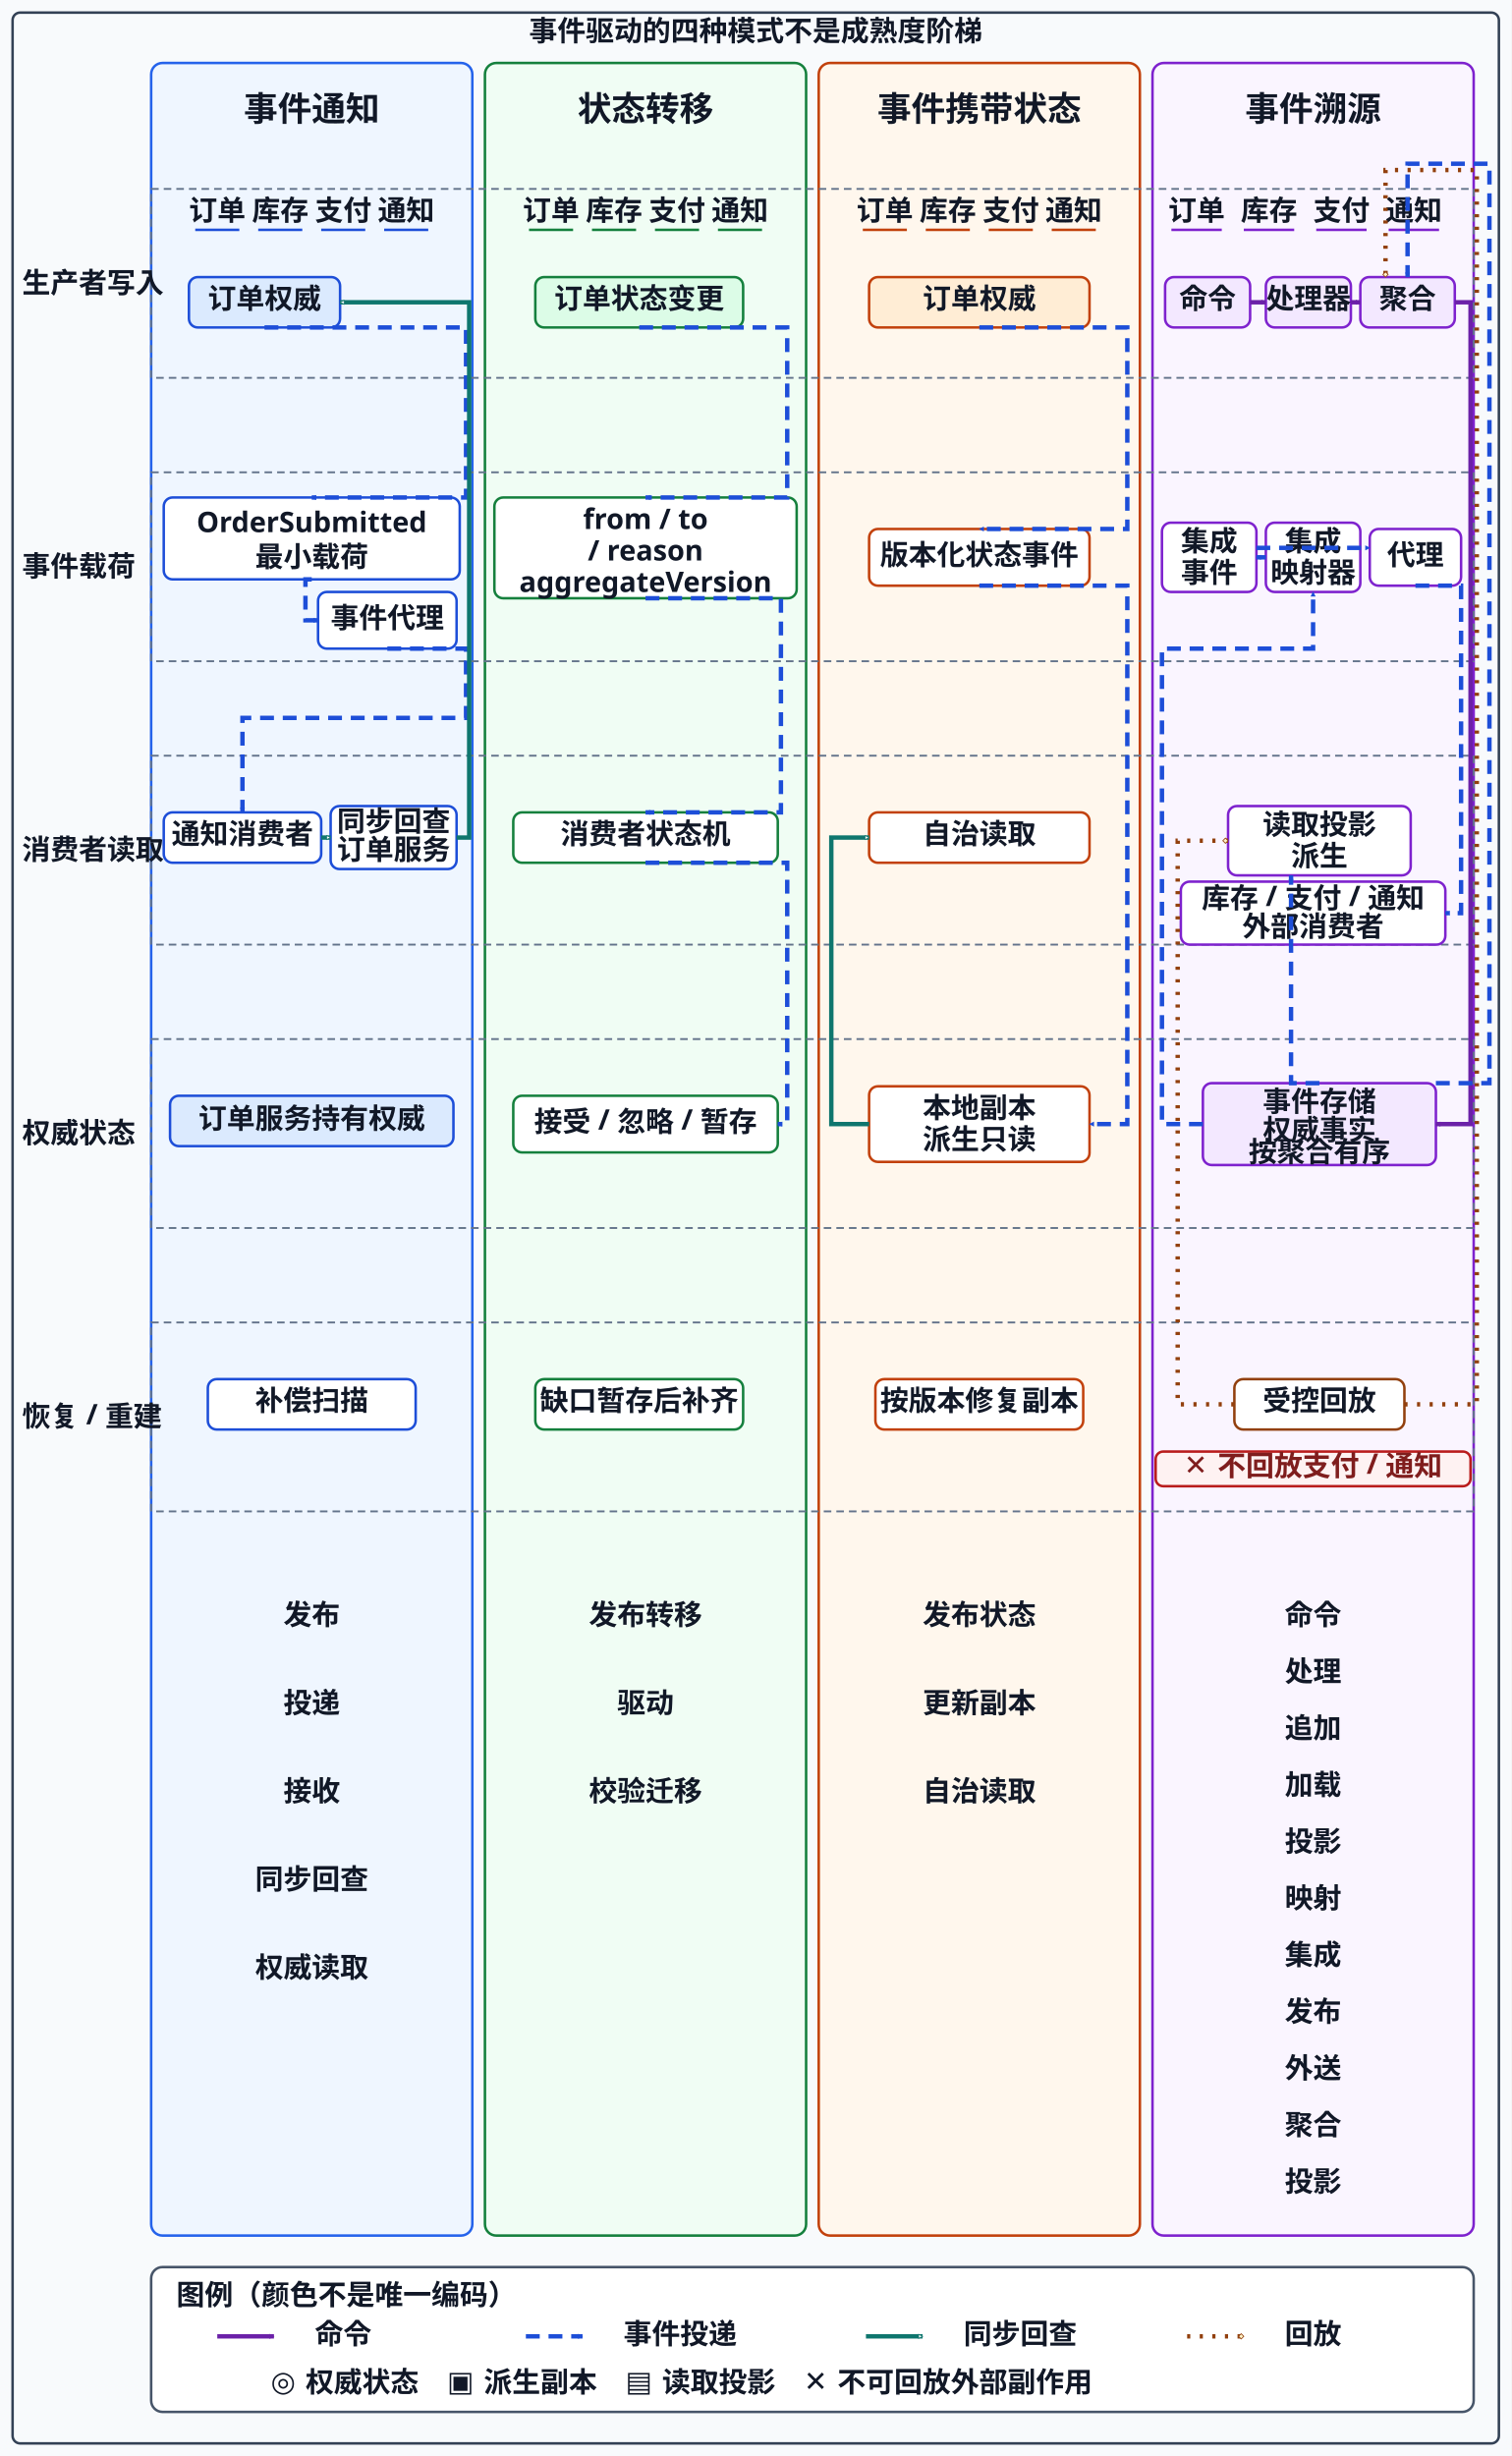
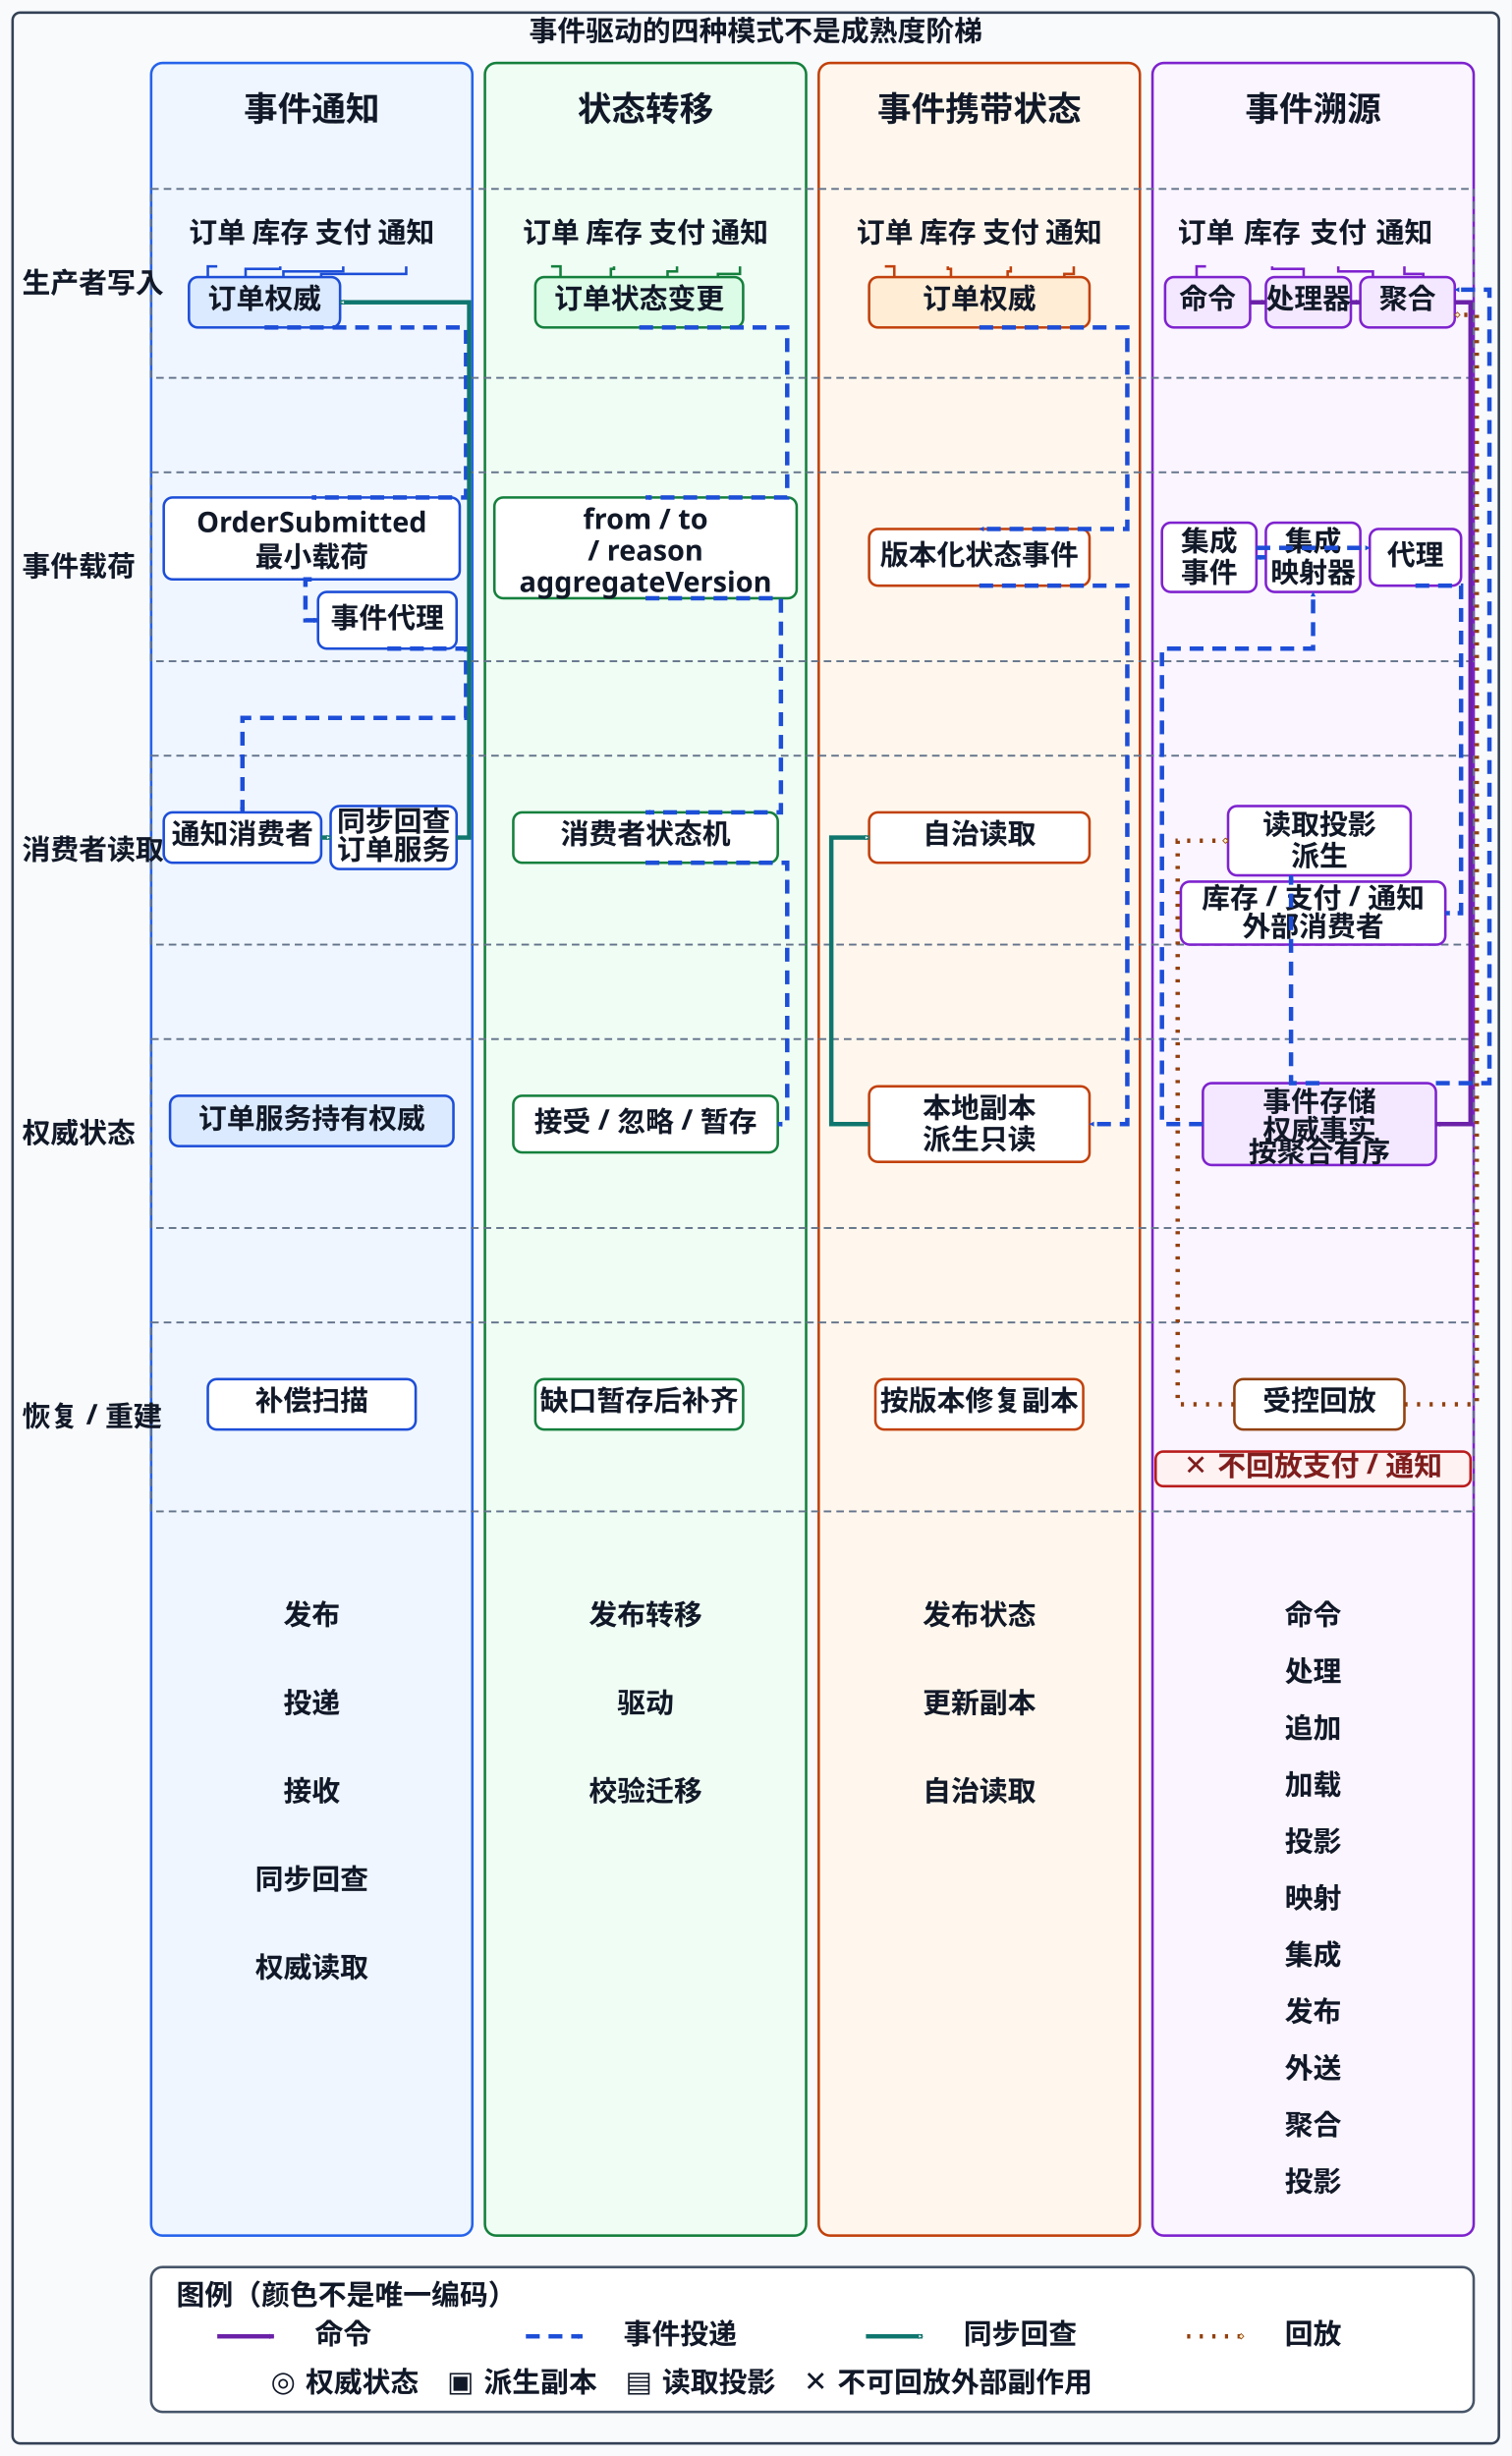
<svg xmlns="http://www.w3.org/2000/svg" viewBox="0 0 2400 3900" role="img" aria-labelledby="sty06-title sty06-desc">
  <defs>
    <marker id="arrow-command" viewBox="0 0 10 10" refX="9" refY="5" markerWidth="8" markerHeight="8" orient="auto-start-reverse" markerUnits="userSpaceOnUse">
      <path d="M 0 0 L 10 5 L 0 10 Z" fill="#6B21A8" />
    </marker>
    <marker id="arrow-event" viewBox="0 0 10 10" refX="9" refY="5" markerWidth="8" markerHeight="8" orient="auto-start-reverse" markerUnits="userSpaceOnUse">
      <path d="M 0 0 L 10 5 L 0 10 Z" fill="#1D4ED8" />
    </marker>
    <marker id="arrow-lookup" viewBox="0 0 10 10" refX="9" refY="5" markerWidth="8" markerHeight="8" orient="auto-start-reverse" markerUnits="userSpaceOnUse">
      <path d="M 1 1 L 9 5 L 1 9 Z" fill="#FFFFFF" stroke="#0F766E" stroke-width="1.5" />
    </marker>
    <marker id="arrow-replay" viewBox="0 0 12 12" refX="11" refY="6" markerWidth="10" markerHeight="10" orient="auto-start-reverse" markerUnits="userSpaceOnUse">
      <path d="M 1 6 L 6 1 L 11 6 L 6 11 Z" fill="#FEF3C7" stroke="#92400E" stroke-width="1.5" />
    </marker>
  </defs>
  <style>
    .boundary { fill: none; stroke: #64748B; stroke-width: 3; stroke-dasharray: 12 8; }
    .column { stroke-width: 4; }
    .node-shape { fill: #FFFFFF; stroke-width: 4; }
    .authority-shape { fill: #EDE9FE; stroke: #6B21A8; }
    .node-label { fill: #111827; font-family: system-ui, sans-serif; font-size: 45px; font-weight: 700; text-anchor: middle; }
    .small-label { fill: #111827; font-family: system-ui, sans-serif; font-size: 45px; font-weight: 700; text-anchor: middle; }
    .column-label { fill: #111827; font-family: system-ui, sans-serif; font-size: 54px; font-weight: 700; text-anchor: middle; }
    .row-label { fill: #111827; font-family: system-ui, sans-serif; font-size: 45px; font-weight: 700; }
    .command-edge { fill: none; stroke: #6B21A8; stroke-width: 7; marker-end: url(#arrow-command); }
    .event-delivery-edge { fill: none; stroke: #1D4ED8; stroke-width: 7; stroke-dasharray: 22 14; marker-end: url(#arrow-event); }
    .sync-lookup-edge { fill: none; stroke: #0F766E; stroke-width: 7; marker-end: url(#arrow-lookup); }
    .replay-edge { fill: none; stroke: #92400E; stroke-width: 7; stroke-dasharray: 5 15; marker-end: url(#arrow-replay); }
    .edge-label { fill: #111827; font-family: system-ui, sans-serif; font-size: 45px; font-weight: 700; text-anchor: middle; }
    .legend-label { fill: #111827; font-family: system-ui, sans-serif; font-size: 45px; font-weight: 700; }
    .note { fill: #7F1D1D; font-family: system-ui, sans-serif; font-size: 45px; font-weight: 700; text-anchor: middle; }
  </style>
  <rect x="0" y="0" width="2400" height="3900" fill="#F8FAFC" />
-   <g data-node-id="canvas" data-node-bounds="20 20 2360 3860">
+   <g data-node-id="canvas" data-role="boundary" data-node-bounds="20 20 2360 3860">
    <rect x="20" y="20" width="2360" height="3860" rx="12" fill="#F8FAFC" stroke="#334155" stroke-width="4" />
    <text class="node-label" x="1200" y="65">事件驱动的四种模式不是成熟度阶梯</text>
  </g>
-   <g data-node-id="notification-column" data-node-bounds="240 100 510 3450">
+   <g data-node-id="notification-column" data-role="boundary" data-node-bounds="240 100 510 3450">
    <rect class="column" data-edge-label-background="notification-column" x="240" y="100" width="510" height="3450" rx="18" fill="#EFF6FF" stroke="#2563EB" />
    <text class="column-label" x="495" y="192">事件通知</text>
  </g>
-   <g data-node-id="transition-column" data-node-bounds="770 100 510 3450">
+   <g data-node-id="transition-column" data-role="boundary" data-node-bounds="770 100 510 3450">
    <rect class="column" x="770" y="100" width="510" height="3450" rx="18" fill="#F0FDF4" stroke="#15803D" />
    <text class="column-label" x="1025" y="192">状态转移</text>
  </g>
-   <g data-node-id="carried-state-column" data-node-bounds="1300 100 510 3450">
+   <g data-node-id="carried-state-column" data-role="boundary" data-node-bounds="1300 100 510 3450">
    <rect class="column" x="1300" y="100" width="510" height="3450" rx="18" fill="#FFF7ED" stroke="#C2410C" />
    <text class="column-label" x="1555" y="192">事件携带状态</text>
  </g>
-   <g data-node-id="event-sourcing-column" data-node-bounds="1830 100 510 3450">
+   <g data-node-id="event-sourcing-column" data-role="boundary" data-node-bounds="1830 100 510 3450">
    <rect class="column" x="1830" y="100" width="510" height="3450" rx="18" fill="#FAF5FF" stroke="#7E22CE" />
    <text class="column-label" x="2085" y="192">事件溯源</text>
  </g>
-   <g data-node-id="producer-write-row" data-node-bounds="240 300 2100 300">
+   <g data-node-id="producer-write-row" data-role="boundary" data-node-bounds="240 300 2100 300">
    <rect class="boundary" x="240" y="300" width="2100" height="300" />
    <text class="row-label" x="35" y="465">生产者写入</text>
  </g>
-   <g data-node-id="event-payload-row" data-node-bounds="240 750 2100 300">
+   <g data-node-id="event-payload-row" data-role="boundary" data-node-bounds="240 750 2100 300">
    <rect class="boundary" x="240" y="750" width="2100" height="300" />
    <text class="row-label" x="35" y="915">事件载荷</text>
  </g>
-   <g data-node-id="consumer-read-row" data-node-bounds="240 1200 2100 300">
+   <g data-node-id="consumer-read-row" data-role="boundary" data-node-bounds="240 1200 2100 300">
    <rect class="boundary" x="240" y="1200" width="2100" height="300" />
    <text class="row-label" x="35" y="1365">消费者读取</text>
  </g>
-   <g data-node-id="authority-row" data-node-bounds="240 1650 2100 300">
+   <g data-node-id="authority-row" data-role="boundary" data-node-bounds="240 1650 2100 300">
    <rect class="boundary" x="240" y="1650" width="2100" height="300" />
    <text class="row-label" x="35" y="1815">权威状态</text>
  </g>
-   <g data-node-id="recovery-row" data-node-bounds="240 2100 2100 300">
+   <g data-node-id="recovery-row" data-role="boundary" data-node-bounds="240 2100 2100 300">
    <rect class="boundary" x="240" y="2100" width="2100" height="300" />
    <text class="row-label" x="35" y="2265">恢复 / 重建</text>
  </g>
-   <g data-node-id="notification-participants" data-mode="notification" data-node-bounds="300 315 390 55">
-     <path data-participant="order" d="M 310 365 H 380" stroke="#1D4ED8" stroke-width="4" />
-     <text class="small-label" x="345" y="350">订单</text>
-     <path data-participant="inventory" d="M 410 365 H 480" stroke="#1D4ED8" stroke-width="4" />
-     <text class="small-label" x="445" y="350">库存</text>
-     <path data-participant="payment" d="M 510 365 H 580" stroke="#1D4ED8" stroke-width="4" />
-     <text class="small-label" x="545" y="350">支付</text>
-     <path data-participant="notification" d="M 610 365 H 680" stroke="#1D4ED8" stroke-width="4" />
-     <text class="small-label" x="645" y="350">通知</text>
-   </g>
-   <g data-node-id="notification-authority" data-node-bounds="300 440 240 80">
+   <g data-node-id="notification-authority" data-role="authority" data-node-bounds="300 440 240 80">
    <rect class="node-shape" style="fill:#DBEAFE;stroke:#1D4ED8" x="300" y="440" width="240" height="80" rx="14" />
    <text class="small-label" x="420" y="490">订单权威</text>
  </g>
-   <g data-node-id="notification-event" data-node-bounds="260 790 470 130">
+   <g data-node-id="notification-participants" data-role="participants" data-mode="notification" data-node-bounds="300 315 390 125" />
+   <g data-node-id="notification-order-participant" data-role="participant" data-mode="notification" data-node-bounds="300 340 90 55">
+     <text class="small-label" data-participant-label="order" x="345" y="385">订单</text>
+     <path data-structural-edge-id="notification-order-participant-link" data-participant="order" data-target="notification-authority" d="M 345 423 H 330 V 440" fill="none" stroke="#1D4ED8" stroke-width="4" />
+   </g>
+   <g data-node-id="notification-inventory-participant" data-role="participant" data-mode="notification" data-node-bounds="400 340 90 55">
+     <text class="small-label" data-participant-label="inventory" x="445" y="385">库存</text>
+     <path data-structural-edge-id="notification-inventory-participant-link" data-participant="inventory" data-target="notification-authority" d="M 445 423 V 427 H 390 V 440" fill="none" stroke="#1D4ED8" stroke-width="4" />
+   </g>
+   <g data-node-id="notification-payment-participant" data-role="participant" data-mode="notification" data-node-bounds="500 340 90 55">
+     <text class="small-label" data-participant-label="payment" x="545" y="385">支付</text>
+     <path data-structural-edge-id="notification-payment-participant-link" data-participant="payment" data-target="notification-authority" d="M 545 423 V 431 H 450 V 440" fill="none" stroke="#1D4ED8" stroke-width="4" />
+   </g>
+   <g data-node-id="notification-notification-participant" data-role="participant" data-mode="notification" data-node-bounds="600 340 90 55">
+     <text class="small-label" data-participant-label="notification" x="645" y="385">通知</text>
+     <path data-structural-edge-id="notification-notification-participant-link" data-participant="notification" data-target="notification-authority" d="M 645 423 V 435 H 510 V 440" fill="none" stroke="#1D4ED8" stroke-width="4" />
+   </g>
+   <g data-node-id="notification-event" data-role="event" data-node-bounds="260 790 470 130">
    <rect class="node-shape" x="260" y="790" width="470" height="130" rx="14" stroke="#1D4ED8" />
    <text class="small-label" x="495" y="845">OrderSubmitted</text>
    <text class="small-label" x="495" y="900">最小载荷</text>
  </g>
-   <g data-node-id="notification-broker" data-node-bounds="505 940 220 90">
+   <g data-node-id="notification-broker" data-role="broker" data-node-bounds="505 940 220 90">
    <rect class="node-shape" x="505" y="940" width="220" height="90" rx="14" stroke="#1D4ED8" />
    <text class="small-label" x="615" y="997">事件代理</text>
  </g>
-   <g data-node-id="notification-consumer" data-node-bounds="260 1290 250 80">
+   <g data-node-id="notification-consumer" data-role="consumer" data-node-bounds="260 1290 250 80">
    <rect class="node-shape" x="260" y="1290" width="250" height="80" rx="14" stroke="#1D4ED8" />
    <text class="small-label" x="385" y="1340">通知消费者</text>
  </g>
-   <g data-node-id="notification-lookup" data-node-bounds="525 1280 200 100">
+   <g data-node-id="notification-lookup" data-role="lookup" data-node-bounds="525 1280 200 100">
    <rect class="node-shape" x="525" y="1280" width="200" height="100" rx="14" stroke="#1D4ED8" />
    <text class="small-label" x="625" y="1320">同步回查</text>
    <text class="small-label" x="625" y="1365">订单服务</text>
  </g>
-   <g data-node-id="notification-authority-row" data-node-bounds="270 1740 450 80">
+   <g data-node-id="notification-authority-row" data-role="authority" data-node-bounds="270 1740 450 80">
    <rect class="node-shape" style="fill:#DBEAFE;stroke:#1D4ED8" x="270" y="1740" width="450" height="80" rx="14" />
    <text class="small-label" x="495" y="1792">订单服务持有权威</text>
  </g>
-   <g data-node-id="notification-recovery" data-node-bounds="330 2190 330 80">
+   <g data-node-id="notification-recovery" data-role="recovery" data-node-bounds="330 2190 330 80">
    <rect class="node-shape" x="330" y="2190" width="330" height="80" rx="14" stroke="#1D4ED8" />
    <text class="small-label" x="495" y="2240">补偿扫描</text>
  </g>
-   <g data-node-id="transition-participants" data-mode="transition" data-node-bounds="830 315 390 55">
-     <path data-participant="order" d="M 840 365 H 910" stroke="#15803D" stroke-width="4" />
-     <text class="small-label" x="875" y="350">订单</text>
-     <path data-participant="inventory" d="M 940 365 H 1010" stroke="#15803D" stroke-width="4" />
-     <text class="small-label" x="975" y="350">库存</text>
-     <path data-participant="payment" d="M 1040 365 H 1110" stroke="#15803D" stroke-width="4" />
-     <text class="small-label" x="1075" y="350">支付</text>
-     <path data-participant="notification" d="M 1140 365 H 1210" stroke="#15803D" stroke-width="4" />
-     <text class="small-label" x="1175" y="350">通知</text>
-   </g>
-   <g data-node-id="order-transition" data-node-bounds="850 440 330 80">
+   <g data-node-id="order-transition" data-role="authority" data-node-bounds="850 440 330 80">
    <rect class="node-shape" style="fill:#DCFCE7;stroke:#15803D" x="850" y="440" width="330" height="80" rx="14" />
    <text class="node-label" x="1015" y="490">订单状态变更</text>
  </g>
-   <g data-node-id="transition-event" data-node-bounds="785 790 480 160">
+   <g data-node-id="transition-participants" data-role="participants" data-mode="transition" data-node-bounds="830 315 390 125" />
+   <g data-node-id="transition-order-participant" data-role="participant" data-mode="transition" data-node-bounds="830 340 90 55">
+     <text class="small-label" data-participant-label="order" x="875" y="385">订单</text>
+     <path data-structural-edge-id="transition-order-participant-link" data-participant="order" data-target="order-transition" d="M 875 423 H 890 V 440" fill="none" stroke="#15803D" stroke-width="4" />
+   </g>
+   <g data-node-id="transition-inventory-participant" data-role="participant" data-mode="transition" data-node-bounds="930 340 90 55">
+     <text class="small-label" data-participant-label="inventory" x="975" y="385">库存</text>
+     <path data-structural-edge-id="transition-inventory-participant-link" data-participant="inventory" data-target="order-transition" d="M 975 423 V 427 H 970 V 440" fill="none" stroke="#15803D" stroke-width="4" />
+   </g>
+   <g data-node-id="transition-payment-participant" data-role="participant" data-mode="transition" data-node-bounds="1030 340 90 55">
+     <text class="small-label" data-participant-label="payment" x="1075" y="385">支付</text>
+     <path data-structural-edge-id="transition-payment-participant-link" data-participant="payment" data-target="order-transition" d="M 1075 423 V 431 H 1060 V 440" fill="none" stroke="#15803D" stroke-width="4" />
+   </g>
+   <g data-node-id="transition-notification-participant" data-role="participant" data-mode="transition" data-node-bounds="1130 340 90 55">
+     <text class="small-label" data-participant-label="notification" x="1175" y="385">通知</text>
+     <path data-structural-edge-id="transition-notification-participant-link" data-participant="notification" data-target="order-transition" d="M 1175 423 V 435 H 1140 V 440" fill="none" stroke="#15803D" stroke-width="4" />
+   </g>
+   <g data-node-id="transition-event" data-role="event" data-node-bounds="785 790 480 160">
    <rect class="node-shape" x="785" y="790" width="480" height="160" rx="14" stroke="#15803D" />
    <text class="small-label" x="1025" y="840">from / to</text>
    <text class="small-label" x="1025" y="890">/ reason</text>
    <text class="small-label" x="1025" y="940">aggregateVersion</text>
  </g>
-   <g data-node-id="consumer-state-machine" data-node-bounds="815 1290 420 80">
+   <g data-node-id="consumer-state-machine" data-role="consumer" data-node-bounds="815 1290 420 80">
    <rect class="node-shape" x="815" y="1290" width="420" height="80" rx="14" stroke="#15803D" />
    <text class="node-label" x="1025" y="1340">消费者状态机</text>
  </g>
-   <g data-node-id="transition-decision" data-node-bounds="815 1740 420 90">
+   <g data-node-id="transition-decision" data-role="derived" data-node-bounds="815 1740 420 90">
    <rect class="node-shape" x="815" y="1740" width="420" height="90" rx="14" stroke="#15803D" />
    <text class="small-label" x="1025" y="1797">接受 / 忽略 / 暂存</text>
  </g>
-   <g data-node-id="transition-recovery" data-node-bounds="850 2190 330 80">
+   <g data-node-id="transition-recovery" data-role="recovery" data-node-bounds="850 2190 330 80">
    <rect class="node-shape" x="850" y="2190" width="330" height="80" rx="14" stroke="#15803D" />
    <text class="small-label" x="1015" y="2240">缺口暂存后补齐</text>
  </g>
-   <g data-node-id="carried-participants" data-mode="carried" data-node-bounds="1360 315 390 55">
-     <path data-participant="order" d="M 1370 365 H 1440" stroke="#C2410C" stroke-width="4" />
-     <text class="small-label" x="1405" y="350">订单</text>
-     <path data-participant="inventory" d="M 1470 365 H 1540" stroke="#C2410C" stroke-width="4" />
-     <text class="small-label" x="1505" y="350">库存</text>
-     <path data-participant="payment" d="M 1570 365 H 1640" stroke="#C2410C" stroke-width="4" />
-     <text class="small-label" x="1605" y="350">支付</text>
-     <path data-participant="notification" d="M 1670 365 H 1740" stroke="#C2410C" stroke-width="4" />
-     <text class="small-label" x="1705" y="350">通知</text>
-   </g>
-   <g data-node-id="carried-authority" data-node-bounds="1380 440 350 80">
+   <g data-node-id="carried-authority" data-role="authority" data-node-bounds="1380 440 350 80">
    <rect class="node-shape" style="fill:#FFEDD5;stroke:#C2410C" x="1380" y="440" width="350" height="80" rx="14" />
    <text class="small-label" x="1555" y="490">订单权威</text>
  </g>
-   <g data-node-id="state-snapshot-event" data-node-bounds="1380 840 350 90">
+   <g data-node-id="carried-participants" data-role="participants" data-mode="carried" data-node-bounds="1360 315 390 125" />
+   <g data-node-id="carried-order-participant" data-role="participant" data-mode="carried" data-node-bounds="1360 340 90 55">
+     <text class="small-label" data-participant-label="order" x="1405" y="385">订单</text>
+     <path data-structural-edge-id="carried-order-participant-link" data-participant="order" data-target="carried-authority" d="M 1405 423 H 1420 V 440" fill="none" stroke="#C2410C" stroke-width="4" />
+   </g>
+   <g data-node-id="carried-inventory-participant" data-role="participant" data-mode="carried" data-node-bounds="1460 340 90 55">
+     <text class="small-label" data-participant-label="inventory" x="1505" y="385">库存</text>
+     <path data-structural-edge-id="carried-inventory-participant-link" data-participant="inventory" data-target="carried-authority" d="M 1505 423 V 427 H 1510 V 440" fill="none" stroke="#C2410C" stroke-width="4" />
+   </g>
+   <g data-node-id="carried-payment-participant" data-role="participant" data-mode="carried" data-node-bounds="1560 340 90 55">
+     <text class="small-label" data-participant-label="payment" x="1605" y="385">支付</text>
+     <path data-structural-edge-id="carried-payment-participant-link" data-participant="payment" data-target="carried-authority" d="M 1605 423 V 431 H 1600 V 440" fill="none" stroke="#C2410C" stroke-width="4" />
+   </g>
+   <g data-node-id="carried-notification-participant" data-role="participant" data-mode="carried" data-node-bounds="1660 340 90 55">
+     <text class="small-label" data-participant-label="notification" x="1705" y="385">通知</text>
+     <path data-structural-edge-id="carried-notification-participant-link" data-participant="notification" data-target="carried-authority" d="M 1705 423 V 435 H 1690 V 440" fill="none" stroke="#C2410C" stroke-width="4" />
+   </g>
+   <g data-node-id="state-snapshot-event" data-role="event" data-node-bounds="1380 840 350 90">
    <rect class="node-shape" x="1380" y="840" width="350" height="90" rx="14" stroke="#C2410C" />
    <text class="node-label" x="1555" y="897">版本化状态事件</text>
  </g>
-   <g data-node-id="autonomous-read" data-node-bounds="1380 1290 350 80">
+   <g data-node-id="autonomous-read" data-role="consumer" data-node-bounds="1380 1290 350 80">
    <rect class="node-shape" x="1380" y="1290" width="350" height="80" rx="14" stroke="#C2410C" />
    <text class="small-label" x="1555" y="1340">自治读取</text>
  </g>
-   <g data-node-id="consumer-local-copy" data-node-bounds="1380 1725 350 120">
+   <g data-node-id="consumer-local-copy" data-role="derived" data-node-bounds="1380 1725 350 120">
    <rect class="node-shape" x="1380" y="1725" width="350" height="120" rx="14" stroke="#C2410C" />
    <text class="node-label" x="1555" y="1775">本地副本</text>
    <text class="node-label" x="1555" y="1825">派生只读</text>
  </g>
-   <g data-node-id="carried-recovery" data-node-bounds="1390 2190 330 80">
+   <g data-node-id="carried-recovery" data-role="recovery" data-node-bounds="1390 2190 330 80">
    <rect class="node-shape" x="1390" y="2190" width="330" height="80" rx="14" stroke="#C2410C" />
    <text class="small-label" x="1555" y="2240">按版本修复副本</text>
  </g>
-   <g data-node-id="event-sourcing-participants" data-mode="event-sourcing" data-node-bounds="1850 315 470 55">
-     <path data-participant="order" d="M 1860 365 H 1940" stroke="#7E22CE" stroke-width="4" />
-     <text class="small-label" x="1900" y="350">订单</text>
-     <path data-participant="inventory" d="M 1975 365 H 2055" stroke="#7E22CE" stroke-width="4" />
-     <text class="small-label" x="2015" y="350">库存</text>
-     <path data-participant="payment" d="M 2090 365 H 2170" stroke="#7E22CE" stroke-width="4" />
-     <text class="small-label" x="2130" y="350">支付</text>
-     <path data-participant="notification" d="M 2205 365 H 2285" stroke="#7E22CE" stroke-width="4" />
-     <text class="small-label" x="2245" y="350">通知</text>
-   </g>
-   <g data-node-id="command" data-node-bounds="1850 440 135 80">
+   <g data-node-id="command" data-role="command" data-node-bounds="1850 440 135 80">
    <rect class="node-shape authority-shape" style="fill:#F3E8FF;stroke:#7E22CE" x="1850" y="440" width="135" height="80" rx="14" />
    <text class="small-label" x="1917.5" y="490">命令</text>
  </g>
-   <g data-node-id="command-handler" data-node-bounds="2010 440 135 80">
+   <g data-node-id="command-handler" data-role="handler" data-node-bounds="2010 440 135 80">
    <rect class="node-shape authority-shape" style="fill:#F3E8FF;stroke:#7E22CE" x="2010" y="440" width="135" height="80" rx="14" />
    <text class="small-label" x="2077.5" y="490">处理器</text>
  </g>
-   <g data-node-id="aggregate" data-node-bounds="2160 440 150 80">
+   <g data-node-id="aggregate" data-role="aggregate" data-node-bounds="2160 440 150 80">
    <rect class="node-shape authority-shape" style="fill:#F3E8FF;stroke:#7E22CE" x="2160" y="440" width="150" height="80" rx="14" />
    <text class="small-label" x="2235" y="490">聚合</text>
  </g>
-   <g data-node-id="integration-event" data-node-bounds="1845 830 150 110">
+   <g data-node-id="event-sourcing-participants" data-role="participants" data-mode="event-sourcing" data-node-bounds="1850 315 470 125" />
+   <g data-node-id="event-sourcing-order-participant" data-role="participant" data-mode="event-sourcing" data-node-bounds="1870 340 90 55">
+     <text class="small-label" data-participant-label="order" x="1915" y="385">订单</text>
+     <path data-structural-edge-id="event-sourcing-order-participant-link" data-participant="order" data-target="command" d="M 1915 423 H 1900 V 440" fill="none" stroke="#7E22CE" stroke-width="4" />
+   </g>
+   <g data-node-id="event-sourcing-inventory-participant" data-role="participant" data-mode="event-sourcing" data-node-bounds="1975 340 90 55">
+     <text class="small-label" data-participant-label="inventory" x="2020" y="385">库存</text>
+     <path data-structural-edge-id="event-sourcing-inventory-participant-link" data-participant="inventory" data-target="command-handler" d="M 2020 423 V 427 H 2070 V 440" fill="none" stroke="#7E22CE" stroke-width="4" />
+   </g>
+   <g data-node-id="event-sourcing-payment-participant" data-role="participant" data-mode="event-sourcing" data-node-bounds="2080 340 90 55">
+     <text class="small-label" data-participant-label="payment" x="2125" y="385">支付</text>
+     <path data-structural-edge-id="event-sourcing-payment-participant-link" data-participant="payment" data-target="aggregate" d="M 2125 423 V 431 H 2180 V 440" fill="none" stroke="#7E22CE" stroke-width="4" />
+   </g>
+   <g data-node-id="event-sourcing-notification-participant" data-role="participant" data-mode="event-sourcing" data-node-bounds="2185 340 90 55">
+     <text class="small-label" data-participant-label="notification" x="2230" y="385">通知</text>
+     <path data-structural-edge-id="event-sourcing-notification-participant-link" data-participant="notification" data-target="aggregate" d="M 2230 423 V 435 H 2260 V 440" fill="none" stroke="#7E22CE" stroke-width="4" />
+   </g>
+   <g data-node-id="integration-event" data-role="event" data-node-bounds="1845 830 150 110">
    <rect class="node-shape" x="1845" y="830" width="150" height="110" rx="14" stroke="#7E22CE" />
    <text class="small-label" x="1920" y="875">集成</text>
    <text class="small-label" x="1920" y="925">事件</text>
  </g>
-   <g data-node-id="integration-mapper" data-node-bounds="2010 830 150 110">
+   <g data-node-id="integration-mapper" data-role="mapper" data-node-bounds="2010 830 150 110">
    <rect class="node-shape" x="2010" y="830" width="150" height="110" rx="14" stroke="#7E22CE" />
    <text class="small-label" x="2085" y="875">集成</text>
    <text class="small-label" x="2085" y="925">映射器</text>
  </g>
-   <g data-node-id="event-broker" data-node-bounds="2175 840 145 90">
+   <g data-node-id="event-broker" data-role="broker" data-node-bounds="2175 840 145 90">
    <rect class="node-shape" x="2175" y="840" width="145" height="90" rx="14" stroke="#7E22CE" />
    <text class="small-label" x="2247.5" y="897">代理</text>
  </g>
-   <g data-node-id="read-projection" data-node-bounds="1950 1280 290 110">
+   <g data-node-id="read-projection" data-role="projection" data-node-bounds="1950 1280 290 110">
    <rect class="node-shape" x="1950" y="1280" width="290" height="110" rx="14" stroke="#7E22CE" />
    <text class="small-label" x="2095" y="1325">读取投影</text>
    <text class="small-label" x="2095" y="1375">派生</text>
  </g>
-   <g data-node-id="external-consumers" data-node-bounds="1875 1400 420 100">
+   <g data-node-id="external-consumers" data-role="externalConsumer" data-node-bounds="1875 1400 420 100">
    <rect class="node-shape" x="1875" y="1400" width="420" height="100" rx="14" stroke="#7E22CE" />
    <text class="small-label" x="2085" y="1442">库存 / 支付 / 通知</text>
    <text class="small-label" x="2085" y="1487">外部消费者</text>
  </g>
-   <g data-node-id="event-store" data-node-bounds="1910 1720 370 130">
+   <g data-node-id="event-store" data-role="authority" data-node-bounds="1910 1720 370 130">
    <rect class="node-shape authority-shape" style="fill:#F3E8FF;stroke:#7E22CE" x="1910" y="1720" width="370" height="130" rx="14" />
    <text class="small-label" x="2095" y="1765">事件存储</text>
    <text class="small-label" x="2095" y="1810">权威事实</text>
    <text class="small-label" x="2095" y="1845">按聚合有序</text>
  </g>
-   <g data-node-id="replay-path" data-node-bounds="1960 2190 270 80">
+   <g data-node-id="replay-path" data-role="replay" data-node-bounds="1960 2190 270 80">
    <rect class="node-shape" x="1960" y="2190" width="270" height="80" rx="14" stroke="#92400E" />
    <text class="node-label" x="2095" y="2240">受控回放</text>
  </g>
-   <g data-node-id="forbidden-side-effects" data-node-bounds="1835 2305 500 55">
+   <g data-node-id="forbidden-side-effects" data-role="note" data-node-bounds="1835 2305 500 55">
    <rect x="1835" y="2305" width="500" height="55" rx="12" fill="#FEF2F2" stroke="#B91C1C" stroke-width="4" />
    <text class="note" x="2085" y="2342">✕ 不回放支付 / 通知</text>
  </g>
  <path class="event-delivery-edge edge" data-edge-id="n-deliver" data-source="notification-authority" data-target="notification-event" d="M 420 520 H 740 V 790 H 495" />
  <text class="edge-label" data-edge-id="n-deliver" x="495" y="2580">发布</text>
  <path class="event-delivery-edge edge" data-edge-id="n-broker" data-source="notification-event" data-target="notification-broker" d="M 495 920 H 485 V 985 H 505" />
  <text class="edge-label" data-edge-id="n-broker" x="495" y="2720">投递</text>
  <path class="event-delivery-edge edge" data-edge-id="n-consume" data-source="notification-broker" data-target="notification-consumer" d="M 615 1030 H 740 V 1140 H 385 V 1290" />
  <text class="edge-label" data-edge-id="n-consume" x="495" y="2860">接收</text>
  <path class="sync-lookup-edge edge" data-edge-id="n-lookup" data-source="notification-consumer" data-target="notification-lookup" d="M 510 1330 H 525" />
  <text class="edge-label" data-edge-id="n-lookup" x="495" y="3000">同步回查</text>
  <path class="sync-lookup-edge edge" data-edge-id="n-authority-return" data-source="notification-lookup" data-target="notification-authority" d="M 725 1330 H 745 V 480 H 540" />
  <text class="edge-label" data-edge-id="n-authority-return" x="495" y="3140">权威读取</text>
  <path class="event-delivery-edge edge" data-edge-id="t-event" data-source="order-transition" data-target="transition-event" d="M 1015 520 H 1250 V 790 H 1025" />
  <text class="edge-label" data-edge-id="t-event" x="1025" y="2580">发布转移</text>
  <path class="event-delivery-edge edge" data-edge-id="t-consume" data-source="transition-event" data-target="consumer-state-machine" d="M 1025 950 H 1240 V 1290 H 1025" />
  <text class="edge-label" data-edge-id="t-consume" x="1025" y="2720">驱动</text>
  <path class="event-delivery-edge edge" data-edge-id="t-decide" data-source="consumer-state-machine" data-target="transition-decision" d="M 1025 1370 H 1250 V 1785 H 1235" />
  <text class="edge-label" data-edge-id="t-decide" x="1025" y="2860">校验迁移</text>
  <path class="event-delivery-edge edge" data-edge-id="c-event" data-source="carried-authority" data-target="state-snapshot-event" d="M 1555 520 H 1790 V 840 H 1555" />
  <text class="edge-label" data-edge-id="c-event" x="1555" y="2580">发布状态</text>
  <path class="event-delivery-edge edge" data-edge-id="c-copy" data-source="state-snapshot-event" data-target="consumer-local-copy" d="M 1555 930 H 1790 V 1785 H 1730" />
  <text class="edge-label" data-edge-id="c-copy" x="1555" y="2720">更新副本</text>
  <path class="sync-lookup-edge edge" data-edge-id="c-read" data-source="consumer-local-copy" data-target="autonomous-read" d="M 1380 1785 H 1320 V 1330 H 1380" />
  <text class="edge-label" data-edge-id="c-read" x="1555" y="2860">自治读取</text>
  <path class="command-edge edge" data-edge-id="es-command" data-source="command" data-target="command-handler" d="M 1985 480 H 2010" />
  <text class="edge-label" data-edge-id="es-command" x="2085" y="2580">命令</text>
  <path class="command-edge edge" data-edge-id="es-handle" data-source="command-handler" data-target="aggregate" d="M 2145 480 H 2160" />
  <text class="edge-label" data-edge-id="es-handle" x="2085" y="2670">处理</text>
  <path class="command-edge edge" data-edge-id="es-append" data-source="aggregate" data-target="event-store" d="M 2310 480 H 2335 V 1785 H 2280" />
  <text class="edge-label" data-edge-id="es-append" x="2085" y="2760">追加</text>
-   <path class="event-delivery-edge edge" data-edge-id="es-load-aggregate" data-source="event-store" data-target="aggregate" d="M 2280 1720 H 2365 V 260 H 2235 V 440" />
+   <path class="event-delivery-edge edge" data-edge-id="es-load-aggregate" data-source="event-store" data-target="aggregate" d="M 2280 1720 H 2365 V 460 H 2310" />
  <text class="edge-label" data-edge-id="es-load-aggregate" x="2085" y="2850">加载</text>
  <path class="event-delivery-edge edge" data-edge-id="es-project" data-source="event-store" data-target="read-projection" d="M 2095 1720 H 2050 V 1390" />
  <text class="edge-label" data-edge-id="es-project" x="2085" y="2940">投影</text>
  <path class="event-delivery-edge edge" data-edge-id="es-map" data-source="event-store" data-target="integration-mapper" d="M 1910 1785 H 1845 V 1030 H 2085 V 940" />
  <text class="edge-label" data-edge-id="es-map" x="2085" y="3030">映射</text>
  <path class="event-delivery-edge edge" data-edge-id="es-integrate" data-source="integration-mapper" data-target="integration-event" d="M 2010 885 H 1995" />
  <text class="edge-label" data-edge-id="es-integrate" x="2085" y="3120">集成</text>
  <path class="event-delivery-edge edge" data-edge-id="es-publish" data-source="integration-event" data-target="event-broker" d="M 1995 870 H 2175" />
  <text class="edge-label" data-edge-id="es-publish" x="2085" y="3210">发布</text>
  <path class="event-delivery-edge edge" data-edge-id="es-external-delivery" data-source="event-broker" data-target="external-consumers" d="M 2247.5 930 H 2320 V 1450 H 2295" />
  <text class="edge-label" data-edge-id="es-external-delivery" x="2085" y="3300">外送</text>
-   <path class="replay-edge edge" data-edge-id="es-replay-aggregate" data-source="replay-path" data-target="aggregate" d="M 2230 2230 H 2345 V 270 H 2200 V 440" />
+   <path class="replay-edge edge" data-edge-id="es-replay-aggregate" data-source="replay-path" data-target="aggregate" d="M 2230 2230 H 2345 V 500 H 2310" />
  <text class="edge-label" data-edge-id="es-replay-aggregate" x="2085" y="3390">聚合</text>
  <path class="replay-edge edge" data-edge-id="es-replay-projection" data-source="replay-path" data-target="read-projection" d="M 1960 2230 H 1870 V 1335 H 1950" />
  <text class="edge-label" data-edge-id="es-replay-projection" x="2085" y="3480">投影</text>
-   <g data-node-id="legend-band" data-node-bounds="240 3600 2100 230">
+   <g data-node-id="legend-band" data-role="legend" data-node-bounds="240 3600 2100 230">
    <rect x="240" y="3600" width="2100" height="230" rx="18" fill="#FFFFFF" stroke="#475569" stroke-width="4" />
    <text class="legend-label" x="280" y="3660">图例（颜色不是唯一编码）</text>
  </g>
-   <g data-node-id="legend-command-caption" data-node-bounds="330 3680 400 60">
+   <g data-node-id="legend-command-caption" data-role="legend" data-node-bounds="330 3680 400 60">
    <path class="command-edge" data-legend-key="command" d="M 345 3710 H 435" />
    <text class="legend-label" data-legend-for="command" data-legend-entry="command" x="500" y="3722">命令</text>
  </g>
-   <g data-node-id="legend-event-delivery-caption" data-node-bounds="820 3680 450 60">
+   <g data-node-id="legend-event-delivery-caption" data-role="legend" data-node-bounds="820 3680 450 60">
    <path class="event-delivery-edge" data-legend-key="event-delivery" d="M 835 3710 H 925" />
    <text class="legend-label" data-legend-for="event-delivery" data-legend-entry="event-delivery" x="990" y="3722">事件投递</text>
  </g>
-   <g data-node-id="legend-sync-lookup-caption" data-node-bounds="1360 3680 450 60">
+   <g data-node-id="legend-sync-lookup-caption" data-role="legend" data-node-bounds="1360 3680 450 60">
    <path class="sync-lookup-edge" data-legend-key="sync-lookup" d="M 1375 3710 H 1465" />
    <text class="legend-label" data-legend-for="sync-lookup" data-legend-entry="sync-lookup" x="1530" y="3722">同步回查</text>
  </g>
-   <g data-node-id="legend-replay-caption" data-node-bounds="1870 3680 400 60">
+   <g data-node-id="legend-replay-caption" data-role="legend" data-node-bounds="1870 3680 400 60">
    <path class="replay-edge" data-legend-key="replay" d="M 1885 3710 H 1975" />
    <text class="legend-label" data-legend-for="replay" data-legend-entry="replay" x="2040" y="3722">回放</text>
  </g>
-   <g data-node-id="legend-symbols" data-node-bounds="430 3760 1700 50">
+   <g data-node-id="legend-symbols" data-role="legend" data-node-bounds="430 3760 1700 50">
    <text class="legend-label" x="430" y="3797">◎ 权威状态　▣ 派生副本　▤ 读取投影　✕ 不可回放外部副作用</text>
  </g>
</svg>
